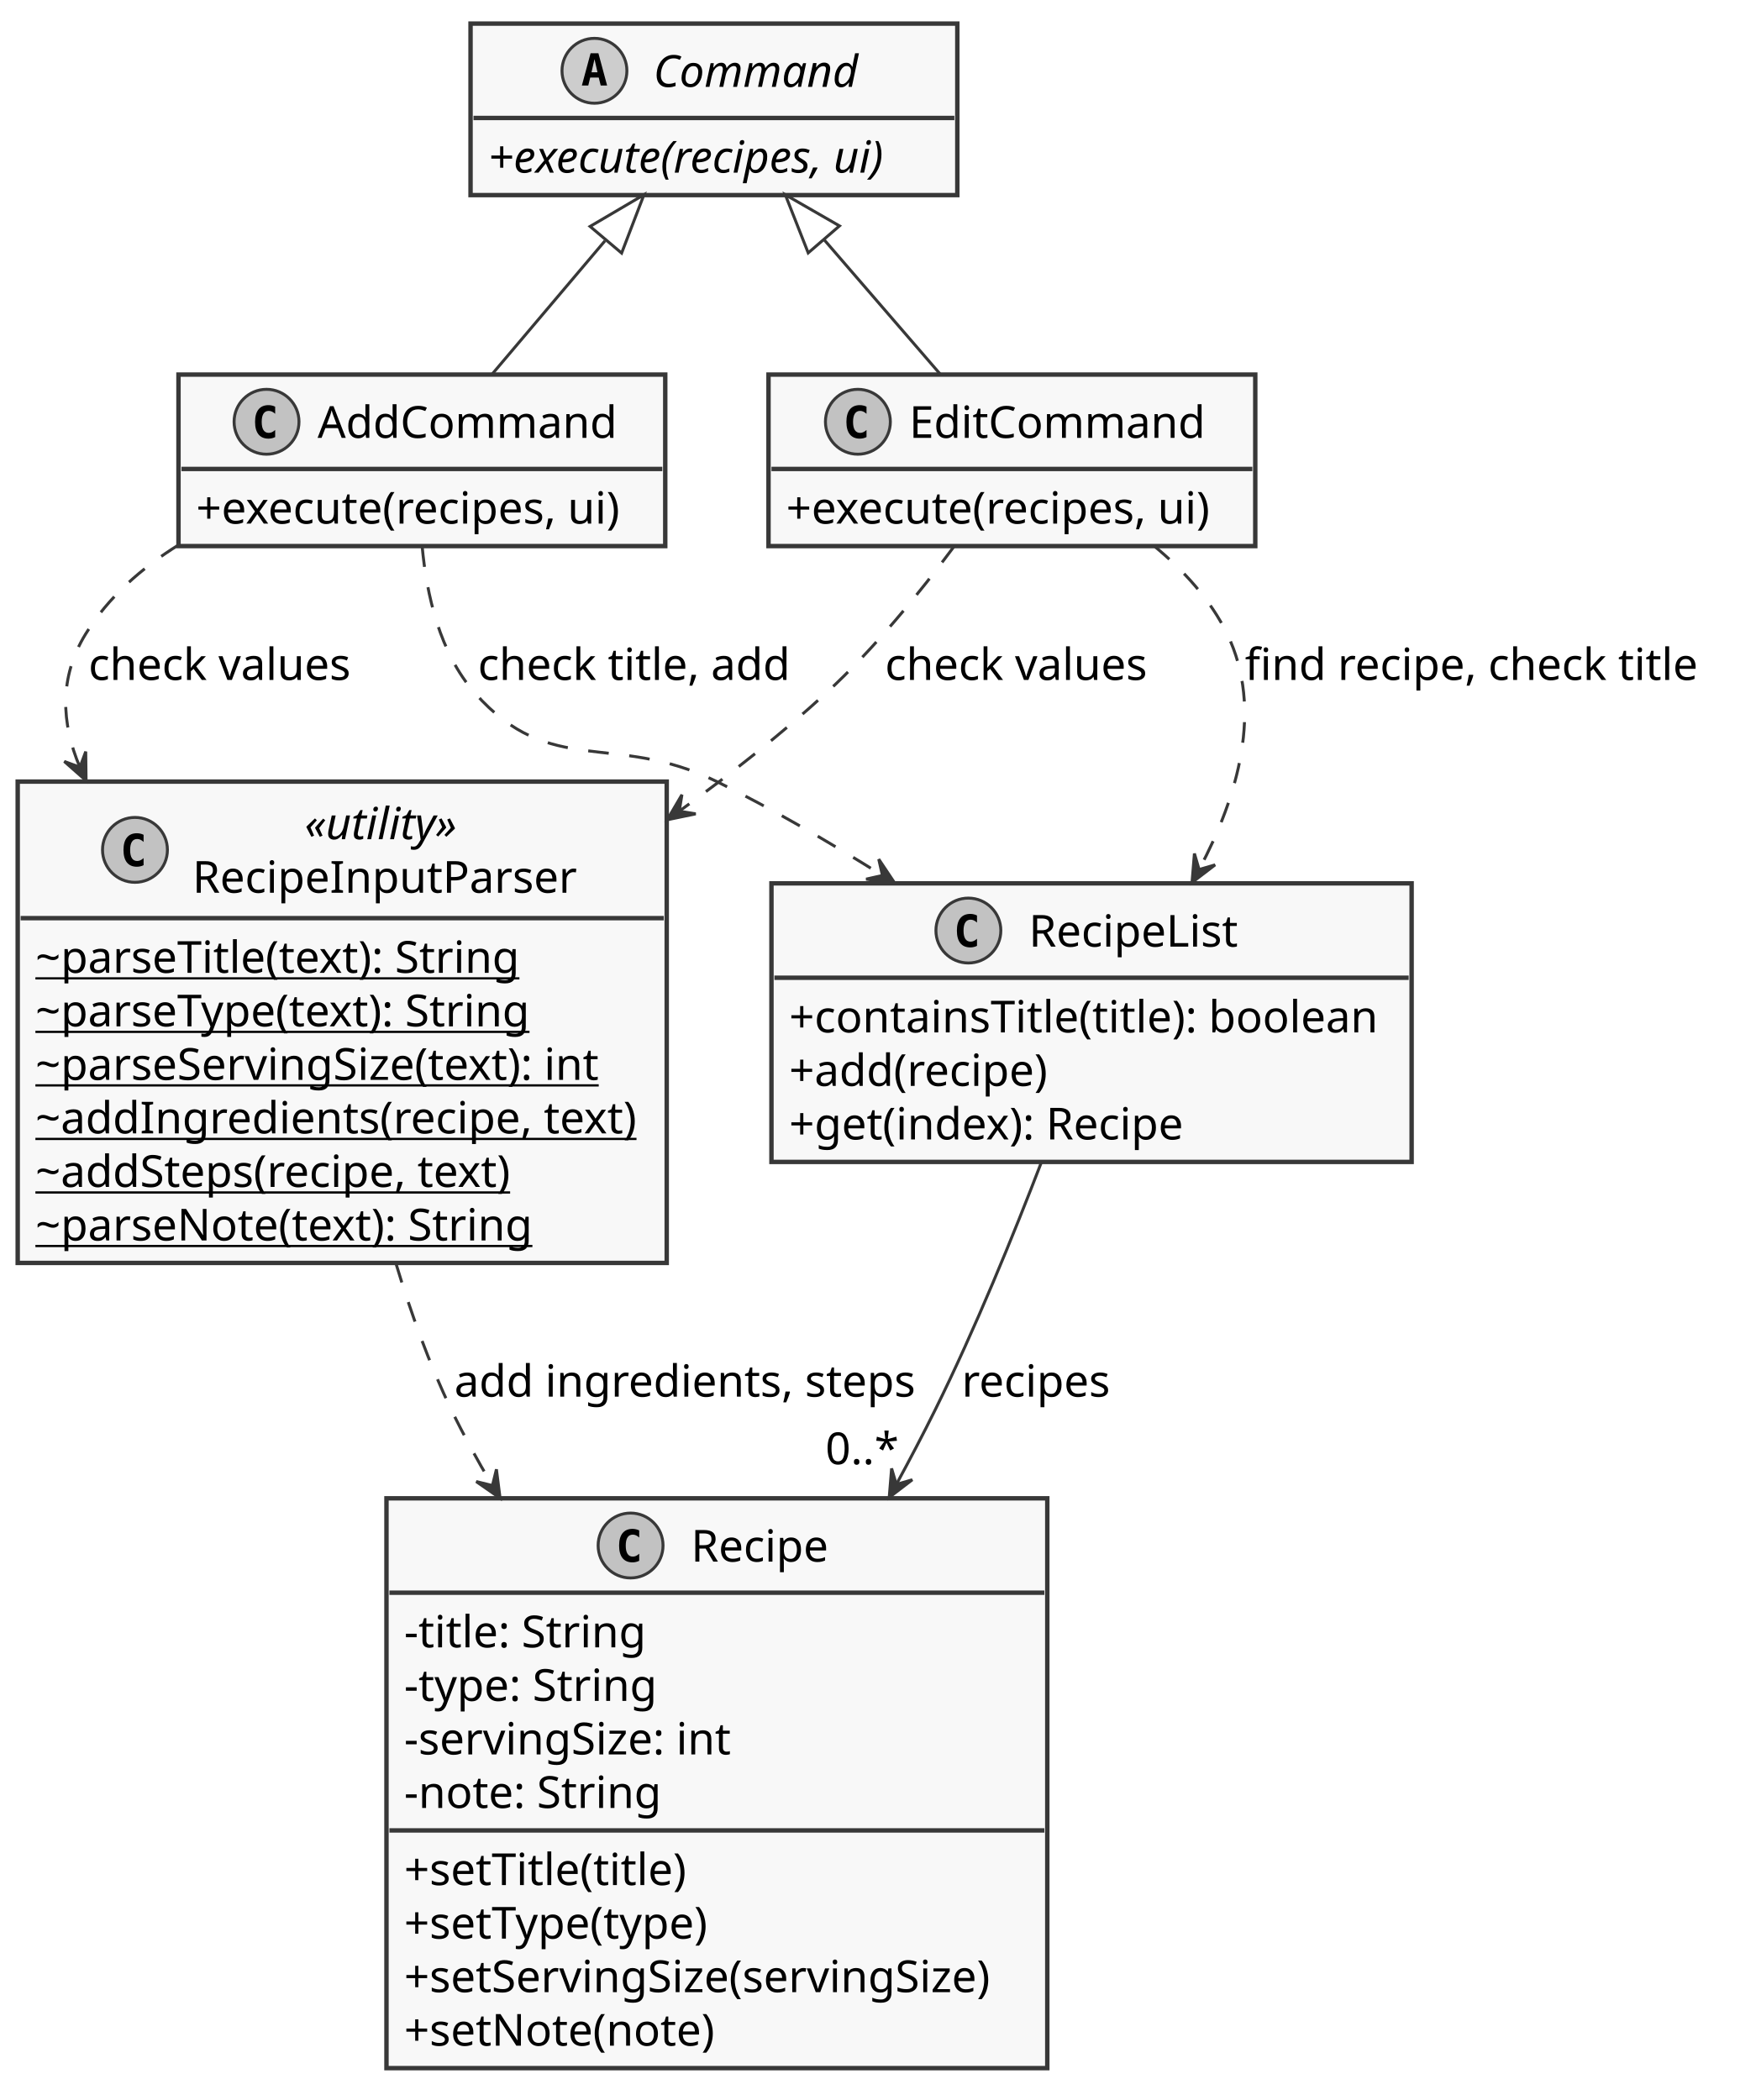
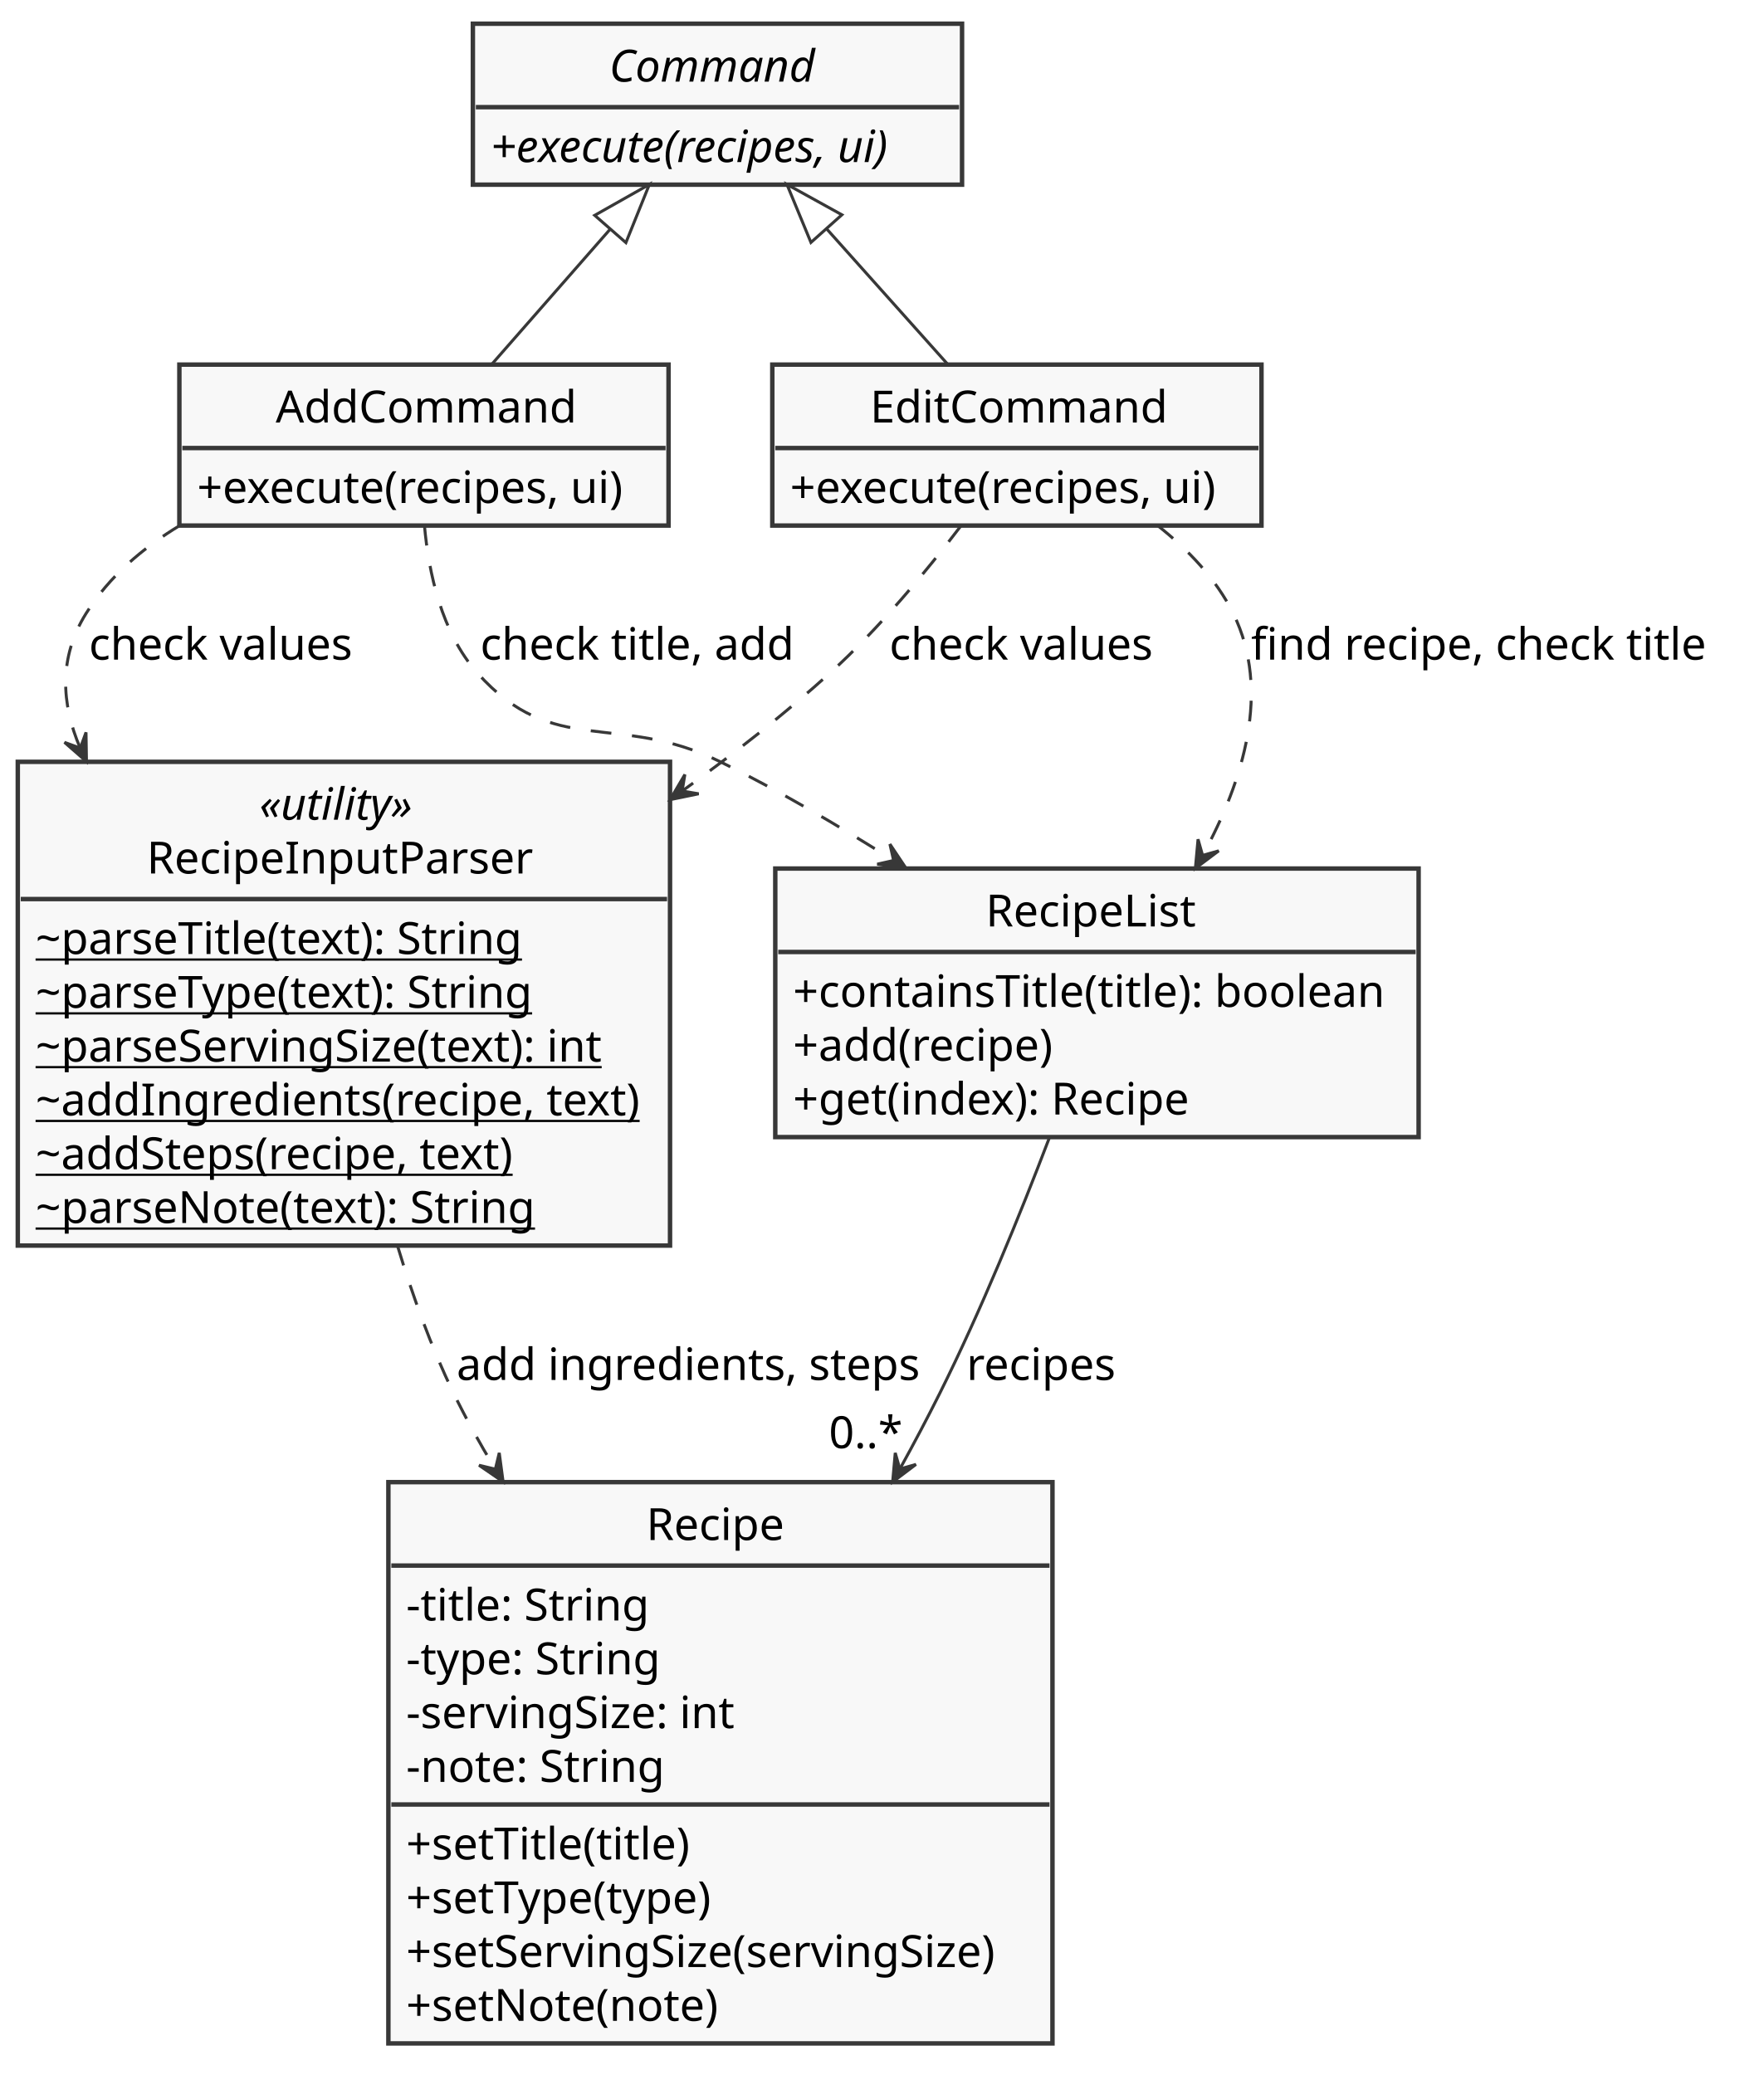
- <svg xmlns="http://www.w3.org/2000/svg" contentScriptType="application/ecmascript" contentStyleType="text/css" height="712px" preserveAspectRatio="none" style="width:595px;height:712px;" version="1.1" viewBox="0 0 595 712" width="595px" zoomAndPan="magnify">
+ <svg xmlns="http://www.w3.org/2000/svg" contentScriptType="application/ecmascript" contentStyleType="text/css" height="700px" preserveAspectRatio="none" style="width:595px;height:700px;" version="1.1" viewBox="0 0 595 700" width="595px" zoomAndPan="magnify">
  <defs />
  <g>
-     <rect fill="#F8F8F8" height="58.149" id="Command" style="stroke: #383838; stroke-width: 1.5;" width="165" x="159.5" y="8" />
-     <ellipse cx="201.5" cy="24" fill="#CDCDCD" rx="11" ry="11" style="stroke: #383838; stroke-width: 1.0;" />
-     <path d="M201.516,20.047 L200.5,24.516 L202.531,24.516 L201.516,20.047 Z M200.188,18.062 L202.844,18.062 L205.797,29 L203.625,29 L202.953,26.297 L200.062,26.297 L199.406,29 L197.234,29 L200.188,18.062 Z " />
-     <text fill="#000000" font-family="sans-serif" font-size="15" font-style="italic" lengthAdjust="spacingAndGlyphs" textLength="73" x="221.5" y="29.456">Command</text>
-     <line style="stroke: #383838; stroke-width: 1.5;" x1="160.5" x2="323.5" y1="40" y2="40" />
-     <text fill="#000000" font-family="sans-serif" font-size="15" font-style="italic" lengthAdjust="spacingAndGlyphs" textLength="153" x="165.5" y="58.531">+execute(recipes, ui)</text>
-     <rect fill="#F8F8F8" height="58.149" id="AddCommand" style="stroke: #383838; stroke-width: 1.5;" width="165" x="60.5" y="127" />
-     <ellipse cx="90.35" cy="143" fill="#C2C2C2" rx="11" ry="11" style="stroke: #383838; stroke-width: 1.0;" />
-     <path d="M93.272,148.188 Q92.756,148.453 92.194,148.578 Q91.631,148.719 91.006,148.719 Q88.787,148.719 87.616,147.266 Q86.459,145.797 86.459,143.047 Q86.459,140.281 87.616,138.828 Q88.787,137.359 91.006,137.359 Q91.631,137.359 92.194,137.5 Q92.772,137.625 93.272,137.891 L93.272,140.297 Q92.709,139.781 92.178,139.547 Q91.662,139.312 91.1,139.312 Q89.928,139.312 89.319,140.25 Q88.709,141.188 88.709,143.047 Q88.709,144.891 89.319,145.828 Q89.928,146.766 91.1,146.766 Q91.662,146.766 92.178,146.531 Q92.709,146.297 93.272,145.781 L93.272,148.188 Z " />
-     <text fill="#000000" font-family="sans-serif" font-size="15" lengthAdjust="spacingAndGlyphs" textLength="100" x="107.65" y="148.457">AddCommand</text>
-     <line style="stroke: #383838; stroke-width: 1.5;" x1="61.5" x2="224.5" y1="159" y2="159" />
-     <text fill="#000000" font-family="sans-serif" font-size="15" lengthAdjust="spacingAndGlyphs" textLength="153" x="66.5" y="177.531">+execute(recipes, ui)</text>
-     <rect fill="#F8F8F8" height="58.149" id="EditCommand" style="stroke: #383838; stroke-width: 1.5;" width="165" x="260.5" y="127" />
-     <ellipse cx="290.8" cy="143" fill="#C2C2C2" rx="11" ry="11" style="stroke: #383838; stroke-width: 1.0;" />
-     <path d="M293.722,148.188 Q293.206,148.453 292.644,148.578 Q292.081,148.719 291.456,148.719 Q289.238,148.719 288.066,147.266 Q286.909,145.797 286.909,143.047 Q286.909,140.281 288.066,138.828 Q289.238,137.359 291.456,137.359 Q292.081,137.359 292.644,137.5 Q293.222,137.625 293.722,137.891 L293.722,140.297 Q293.159,139.781 292.628,139.547 Q292.113,139.312 291.55,139.312 Q290.378,139.312 289.769,140.25 Q289.159,141.188 289.159,143.047 Q289.159,144.891 289.769,145.828 Q290.378,146.766 291.55,146.766 Q292.113,146.766 292.628,146.531 Q293.159,146.297 293.722,145.781 L293.722,148.188 Z " />
-     <text fill="#000000" font-family="sans-serif" font-size="15" lengthAdjust="spacingAndGlyphs" textLength="99" x="308.2" y="148.457">EditCommand</text>
-     <line style="stroke: #383838; stroke-width: 1.5;" x1="261.5" x2="424.5" y1="159" y2="159" />
-     <text fill="#000000" font-family="sans-serif" font-size="15" lengthAdjust="spacingAndGlyphs" textLength="153" x="266.5" y="177.531">+execute(recipes, ui)</text>
-     <rect fill="#F8F8F8" height="163.195" id="RecipeInputParser" style="stroke: #383838; stroke-width: 1.5;" width="220" x="6" y="265" />
-     <ellipse cx="45.75" cy="288.149" fill="#C2C2C2" rx="11" ry="11" style="stroke: #383838; stroke-width: 1.0;" />
-     <path d="M48.672,293.337 Q48.156,293.603 47.594,293.728 Q47.031,293.868 46.406,293.868 Q44.188,293.868 43.016,292.415 Q41.859,290.946 41.859,288.196 Q41.859,285.431 43.016,283.978 Q44.188,282.509 46.406,282.509 Q47.031,282.509 47.594,282.649 Q48.172,282.774 48.672,283.04 L48.672,285.446 Q48.109,284.931 47.578,284.696 Q47.062,284.462 46.5,284.462 Q45.328,284.462 44.719,285.399 Q44.109,286.337 44.109,288.196 Q44.109,290.04 44.719,290.978 Q45.328,291.915 46.5,291.915 Q47.062,291.915 47.578,291.681 Q48.109,291.446 48.672,290.931 L48.672,293.337 Z " />
-     <text fill="#000000" font-family="sans-serif" font-size="15" font-style="italic" lengthAdjust="spacingAndGlyphs" textLength="57" x="103.25" y="284.531">«utility»</text>
-     <text fill="#000000" font-family="sans-serif" font-size="15" lengthAdjust="spacingAndGlyphs" textLength="133" x="65.25" y="302.681">RecipeInputParser</text>
-     <line style="stroke: #383838; stroke-width: 1.5;" x1="7" x2="225" y1="311.299" y2="311.299" />
-     <text fill="#000000" font-family="sans-serif" font-size="15" lengthAdjust="spacingAndGlyphs" text-decoration="underline" textLength="170" x="12" y="329.83">~parseTitle(text): String</text>
-     <text fill="#000000" font-family="sans-serif" font-size="15" lengthAdjust="spacingAndGlyphs" text-decoration="underline" textLength="174" x="12" y="347.979">~parseType(text): String</text>
-     <text fill="#000000" font-family="sans-serif" font-size="15" lengthAdjust="spacingAndGlyphs" text-decoration="underline" textLength="199" x="12" y="366.129">~parseServingSize(text): int</text>
-     <text fill="#000000" font-family="sans-serif" font-size="15" lengthAdjust="spacingAndGlyphs" text-decoration="underline" textLength="208" x="12" y="384.278">~addIngredients(recipe, text)</text>
-     <text fill="#000000" font-family="sans-serif" font-size="15" lengthAdjust="spacingAndGlyphs" text-decoration="underline" textLength="168" x="12" y="402.428">~addSteps(recipe, text)</text>
-     <text fill="#000000" font-family="sans-serif" font-size="15" lengthAdjust="spacingAndGlyphs" text-decoration="underline" textLength="172" x="12" y="420.577">~parseNote(text): String</text>
-     <rect fill="#F8F8F8" height="94.448" id="RecipeList" style="stroke: #383838; stroke-width: 1.5;" width="217" x="261.5" y="299.5" />
-     <ellipse cx="328.25" cy="315.5" fill="#C2C2C2" rx="11" ry="11" style="stroke: #383838; stroke-width: 1.0;" />
-     <path d="M331.172,320.688 Q330.656,320.953 330.094,321.078 Q329.531,321.219 328.906,321.219 Q326.688,321.219 325.516,319.766 Q324.359,318.297 324.359,315.547 Q324.359,312.781 325.516,311.328 Q326.688,309.859 328.906,309.859 Q329.531,309.859 330.094,310 Q330.672,310.125 331.172,310.391 L331.172,312.797 Q330.609,312.281 330.078,312.047 Q329.562,311.812 329,311.812 Q327.828,311.812 327.219,312.75 Q326.609,313.688 326.609,315.547 Q326.609,317.391 327.219,318.328 Q327.828,319.266 329,319.266 Q329.562,319.266 330.078,319.031 Q330.609,318.797 331.172,318.281 L331.172,320.688 Z " />
-     <text fill="#000000" font-family="sans-serif" font-size="15" lengthAdjust="spacingAndGlyphs" textLength="75" x="348.75" y="320.957">RecipeList</text>
-     <line style="stroke: #383838; stroke-width: 1.5;" x1="262.5" x2="477.5" y1="331.5" y2="331.5" />
-     <text fill="#000000" font-family="sans-serif" font-size="15" lengthAdjust="spacingAndGlyphs" textLength="205" x="267.5" y="350.031">+containsTitle(title): boolean</text>
-     <text fill="#000000" font-family="sans-serif" font-size="15" lengthAdjust="spacingAndGlyphs" textLength="92" x="267.5" y="368.181">+add(recipe)</text>
-     <text fill="#000000" font-family="sans-serif" font-size="15" lengthAdjust="spacingAndGlyphs" textLength="140" x="267.5" y="386.33">+get(index): Recipe</text>
-     <rect fill="#F8F8F8" height="193.195" id="Recipe" style="stroke: #383838; stroke-width: 1.5;" width="224" x="131" y="508" />
-     <ellipse cx="213.75" cy="524" fill="#C2C2C2" rx="11" ry="11" style="stroke: #383838; stroke-width: 1.0;" />
-     <path d="M216.672,529.188 Q216.156,529.453 215.594,529.578 Q215.031,529.719 214.406,529.719 Q212.188,529.719 211.016,528.266 Q209.859,526.797 209.859,524.047 Q209.859,521.281 211.016,519.828 Q212.188,518.359 214.406,518.359 Q215.031,518.359 215.594,518.5 Q216.172,518.625 216.672,518.891 L216.672,521.297 Q216.109,520.781 215.578,520.547 Q215.062,520.312 214.5,520.312 Q213.328,520.312 212.719,521.25 Q212.109,522.188 212.109,524.047 Q212.109,525.891 212.719,526.828 Q213.328,527.766 214.5,527.766 Q215.062,527.766 215.578,527.531 Q216.109,527.297 216.672,526.781 L216.672,529.188 Z " />
-     <text fill="#000000" font-family="sans-serif" font-size="15" lengthAdjust="spacingAndGlyphs" textLength="50" x="234.25" y="529.457">Recipe</text>
-     <line style="stroke: #383838; stroke-width: 1.5;" x1="132" x2="354" y1="540" y2="540" />
-     <text fill="#000000" font-family="sans-serif" font-size="15" lengthAdjust="spacingAndGlyphs" textLength="85" x="137" y="558.531">-title: String</text>
-     <text fill="#000000" font-family="sans-serif" font-size="15" lengthAdjust="spacingAndGlyphs" textLength="89" x="137" y="576.681">-type: String</text>
-     <text fill="#000000" font-family="sans-serif" font-size="15" lengthAdjust="spacingAndGlyphs" textLength="117" x="137" y="594.83">-servingSize: int</text>
-     <text fill="#000000" font-family="sans-serif" font-size="15" lengthAdjust="spacingAndGlyphs" textLength="90" x="137" y="612.98">-note: String</text>
-     <line style="stroke: #383838; stroke-width: 1.5;" x1="132" x2="354" y1="620.598" y2="620.598" />
-     <text fill="#000000" font-family="sans-serif" font-size="15" lengthAdjust="spacingAndGlyphs" textLength="101" x="137" y="639.129">+setTitle(title)</text>
-     <text fill="#000000" font-family="sans-serif" font-size="15" lengthAdjust="spacingAndGlyphs" textLength="109" x="137" y="657.278">+setType(type)</text>
-     <text fill="#000000" font-family="sans-serif" font-size="15" lengthAdjust="spacingAndGlyphs" textLength="212" x="137" y="675.428">+setServingSize(servingSize)</text>
-     <text fill="#000000" font-family="sans-serif" font-size="15" lengthAdjust="spacingAndGlyphs" textLength="108" x="137" y="693.577">+setNote(note)</text>
-     <path d="M205.07,81.65 C192.29,96.75 178.31,113.27 166.86,126.8 " fill="none" id="Command-AddCommand" style="stroke: #383838; stroke-width: 1.0;" />
-     <polygon fill="none" points="200.02,76.77,218.29,66.02,210.71,85.81,200.02,76.77" style="stroke: #383838; stroke-width: 1.0;" />
-     <path d="M279.26,81.17 C292.41,96.4 306.85,113.12 318.66,126.8 " fill="none" id="Command-EditCommand" style="stroke: #383838; stroke-width: 1.0;" />
-     <polygon fill="none" points="273.96,85.74,266.19,66.02,284.56,76.59,273.96,85.74" style="stroke: #383838; stroke-width: 1.0;" />
-     <path d="M60.49,184.78 C47.95,192.6 36.66,202.51 29,215 C19.97,229.73 20.76,245.17 27.05,260.06 " fill="none" id="AddCommand-RecipeInputParser" style="stroke: #383838; stroke-width: 1.0; stroke-dasharray: 7.0,7.0;" />
-     <polygon fill="#383838" points="29.18,264.67,29.06,254.822,27.094,260.126,21.79,258.16,29.18,264.67" style="stroke: #383838; stroke-width: 1.0;" />
-     <text fill="#000000" font-family="sans-serif" font-size="15" lengthAdjust="spacingAndGlyphs" textLength="94" x="30" y="230.531">check values</text>
-     <path d="M323.54,185.08 C311.93,200.75 296.29,220.06 280,235 C264.84,248.9 247.79,262.35 230.57,274.8 " fill="none" id="EditCommand-RecipeInputParser" style="stroke: #383838; stroke-width: 1.0; stroke-dasharray: 7.0,7.0;" />
-     <polygon fill="#383838" points="226.18,277.94,235.823,275.938,230.241,275.023,231.156,269.441,226.18,277.94" style="stroke: #383838; stroke-width: 1.0;" />
-     <text fill="#000000" font-family="sans-serif" font-size="15" lengthAdjust="spacingAndGlyphs" textLength="94" x="300" y="230.531">check values</text>
-     <path d="M143.1,185.24 C144.59,201.56 149.04,221.46 161,235 C186.69,264.09 208.19,247.85 243,265 C261.67,274.2 281.04,285.48 298.85,296.65 " fill="none" id="AddCommand-RecipeList" style="stroke: #383838; stroke-width: 1.0; stroke-dasharray: 7.0,7.0;" />
-     <polygon fill="#383838" points="303.34,299.49,297.868,291.301,299.113,296.82,293.595,298.065,303.34,299.49" style="stroke: #383838; stroke-width: 1.0;" />
-     <text fill="#000000" font-family="sans-serif" font-size="15" lengthAdjust="spacingAndGlyphs" textLength="109" x="162" y="230.531">check title, add</text>
-     <path d="M391.09,185.01 C401.13,193.3 410.37,203.34 416,215 C428.29,240.46 419.56,270.09 406.54,294.67 " fill="none" id="EditCommand-RecipeList" style="stroke: #383838; stroke-width: 1.0; stroke-dasharray: 7.0,7.0;" />
-     <polygon fill="#383838" points="404.06,299.2,411.889,293.225,406.46,294.814,404.872,289.385,404.06,299.2" style="stroke: #383838; stroke-width: 1.0;" />
-     <text fill="#000000" font-family="sans-serif" font-size="15" lengthAdjust="spacingAndGlyphs" textLength="161" x="422" y="230.531">find recipe, check title</text>
-     <path d="M134.14,428.13 C139.23,445.01 145.48,462.41 153,478 C157.08,486.46 161.72,494.95 166.7,503.31 " fill="none" id="RecipeInputParser-Recipe" style="stroke: #383838; stroke-width: 1.0; stroke-dasharray: 7.0,7.0;" />
-     <polygon fill="#383838" points="169.51,507.94,168.271,498.169,166.921,503.663,161.427,502.312,169.51,507.94" style="stroke: #383838; stroke-width: 1.0;" />
-     <text fill="#000000" font-family="sans-serif" font-size="15" lengthAdjust="spacingAndGlyphs" textLength="158" x="154" y="473.531">add ingredients, steps</text>
-     <path d="M353.21,393.52 C343.5,418.84 330.55,450.6 317,478 C312.93,486.23 308.53,494.64 303.97,503.03 " fill="none" id="RecipeList-Recipe" style="stroke: #383838; stroke-width: 1.0;" />
-     <polygon fill="#383838" points="301.42,507.68,309.249,501.705,303.82,503.294,302.231,497.865,301.42,507.68" style="stroke: #383838; stroke-width: 1.0;" />
-     <text fill="#000000" font-family="sans-serif" font-size="15" lengthAdjust="spacingAndGlyphs" textLength="54" x="326" y="473.531">recipes</text>
-     <text fill="#000000" font-family="sans-serif" font-size="15" lengthAdjust="spacingAndGlyphs" textLength="25" x="279.792" y="496.438">0..*</text>
+     <rect fill="#F8F8F8" height="54.299" id="Command" style="stroke: #383838; stroke-width: 1.5;" width="165" x="159.5" y="8" />
+     <text fill="#000000" font-family="sans-serif" font-size="15" font-style="italic" lengthAdjust="spacingAndGlyphs" textLength="73" x="205.5" y="27.531">Command</text>
+     <line style="stroke: #383838; stroke-width: 1.5;" x1="160.5" x2="323.5" y1="36.149" y2="36.149" />
+     <text fill="#000000" font-family="sans-serif" font-size="15" font-style="italic" lengthAdjust="spacingAndGlyphs" textLength="153" x="165.5" y="54.681">+execute(recipes, ui)</text>
+     <rect fill="#F8F8F8" height="54.299" id="AddCommand" style="stroke: #383838; stroke-width: 1.5;" width="165" x="60.5" y="123" />
+     <text fill="#000000" font-family="sans-serif" font-size="15" lengthAdjust="spacingAndGlyphs" textLength="100" x="93" y="142.531">AddCommand</text>
+     <line style="stroke: #383838; stroke-width: 1.5;" x1="61.5" x2="224.5" y1="151.149" y2="151.149" />
+     <text fill="#000000" font-family="sans-serif" font-size="15" lengthAdjust="spacingAndGlyphs" textLength="153" x="66.5" y="169.681">+execute(recipes, ui)</text>
+     <rect fill="#F8F8F8" height="54.299" id="EditCommand" style="stroke: #383838; stroke-width: 1.5;" width="165" x="260.5" y="123" />
+     <text fill="#000000" font-family="sans-serif" font-size="15" lengthAdjust="spacingAndGlyphs" textLength="99" x="293.5" y="142.531">EditCommand</text>
+     <line style="stroke: #383838; stroke-width: 1.5;" x1="261.5" x2="424.5" y1="151.149" y2="151.149" />
+     <text fill="#000000" font-family="sans-serif" font-size="15" lengthAdjust="spacingAndGlyphs" textLength="153" x="266.5" y="169.681">+execute(recipes, ui)</text>
+     <rect fill="#F8F8F8" height="163.195" id="RecipeInputParser" style="stroke: #383838; stroke-width: 1.5;" width="220" x="6" y="257" />
+     <text fill="#000000" font-family="sans-serif" font-size="15" font-style="italic" lengthAdjust="spacingAndGlyphs" textLength="57" x="87.5" y="276.531">«utility»</text>
+     <text fill="#000000" font-family="sans-serif" font-size="15" lengthAdjust="spacingAndGlyphs" textLength="133" x="49.5" y="294.681">RecipeInputParser</text>
+     <line style="stroke: #383838; stroke-width: 1.5;" x1="7" x2="225" y1="303.299" y2="303.299" />
+     <text fill="#000000" font-family="sans-serif" font-size="15" lengthAdjust="spacingAndGlyphs" text-decoration="underline" textLength="170" x="12" y="321.83">~parseTitle(text): String</text>
+     <text fill="#000000" font-family="sans-serif" font-size="15" lengthAdjust="spacingAndGlyphs" text-decoration="underline" textLength="174" x="12" y="339.979">~parseType(text): String</text>
+     <text fill="#000000" font-family="sans-serif" font-size="15" lengthAdjust="spacingAndGlyphs" text-decoration="underline" textLength="199" x="12" y="358.129">~parseServingSize(text): int</text>
+     <text fill="#000000" font-family="sans-serif" font-size="15" lengthAdjust="spacingAndGlyphs" text-decoration="underline" textLength="208" x="12" y="376.278">~addIngredients(recipe, text)</text>
+     <text fill="#000000" font-family="sans-serif" font-size="15" lengthAdjust="spacingAndGlyphs" text-decoration="underline" textLength="168" x="12" y="394.428">~addSteps(recipe, text)</text>
+     <text fill="#000000" font-family="sans-serif" font-size="15" lengthAdjust="spacingAndGlyphs" text-decoration="underline" textLength="172" x="12" y="412.577">~parseNote(text): String</text>
+     <rect fill="#F8F8F8" height="90.598" id="RecipeList" style="stroke: #383838; stroke-width: 1.5;" width="217" x="261.5" y="293" />
+     <text fill="#000000" font-family="sans-serif" font-size="15" lengthAdjust="spacingAndGlyphs" textLength="75" x="332.5" y="312.531">RecipeList</text>
+     <line style="stroke: #383838; stroke-width: 1.5;" x1="262.5" x2="477.5" y1="321.149" y2="321.149" />
+     <text fill="#000000" font-family="sans-serif" font-size="15" lengthAdjust="spacingAndGlyphs" textLength="205" x="267.5" y="339.681">+containsTitle(title): boolean</text>
+     <text fill="#000000" font-family="sans-serif" font-size="15" lengthAdjust="spacingAndGlyphs" textLength="92" x="267.5" y="357.83">+add(recipe)</text>
+     <text fill="#000000" font-family="sans-serif" font-size="15" lengthAdjust="spacingAndGlyphs" textLength="140" x="267.5" y="375.979">+get(index): Recipe</text>
+     <rect fill="#F8F8F8" height="189.345" id="Recipe" style="stroke: #383838; stroke-width: 1.5;" width="224" x="131" y="500" />
+     <text fill="#000000" font-family="sans-serif" font-size="15" lengthAdjust="spacingAndGlyphs" textLength="50" x="218" y="519.531">Recipe</text>
+     <line style="stroke: #383838; stroke-width: 1.5;" x1="132" x2="354" y1="528.149" y2="528.149" />
+     <text fill="#000000" font-family="sans-serif" font-size="15" lengthAdjust="spacingAndGlyphs" textLength="85" x="137" y="546.681">-title: String</text>
+     <text fill="#000000" font-family="sans-serif" font-size="15" lengthAdjust="spacingAndGlyphs" textLength="89" x="137" y="564.83">-type: String</text>
+     <text fill="#000000" font-family="sans-serif" font-size="15" lengthAdjust="spacingAndGlyphs" textLength="117" x="137" y="582.98">-servingSize: int</text>
+     <text fill="#000000" font-family="sans-serif" font-size="15" lengthAdjust="spacingAndGlyphs" textLength="90" x="137" y="601.129">-note: String</text>
+     <line style="stroke: #383838; stroke-width: 1.5;" x1="132" x2="354" y1="608.747" y2="608.747" />
+     <text fill="#000000" font-family="sans-serif" font-size="15" lengthAdjust="spacingAndGlyphs" textLength="101" x="137" y="627.278">+setTitle(title)</text>
+     <text fill="#000000" font-family="sans-serif" font-size="15" lengthAdjust="spacingAndGlyphs" textLength="109" x="137" y="645.428">+setType(type)</text>
+     <text fill="#000000" font-family="sans-serif" font-size="15" lengthAdjust="spacingAndGlyphs" textLength="212" x="137" y="663.577">+setServingSize(servingSize)</text>
+     <text fill="#000000" font-family="sans-serif" font-size="15" lengthAdjust="spacingAndGlyphs" textLength="108" x="137" y="681.727">+setNote(note)</text>
+     <path d="M205.8,77.32 C192.44,92.57 177.69,109.41 165.84,122.93 " fill="none" id="Command-AddCommand" style="stroke: #383838; stroke-width: 1.0;" />
+     <polygon fill="none" points="200.59,72.64,219.04,62.21,211.12,81.86,200.59,72.64" style="stroke: #383838; stroke-width: 1.0;" />
+     <path d="M278.93,77.32 C292.56,92.57 307.61,109.41 319.7,122.93 " fill="none" id="Command-EditCommand" style="stroke: #383838; stroke-width: 1.0;" />
+     <polygon fill="none" points="273.53,81.79,265.43,62.21,283.97,72.46,273.53,81.79" style="stroke: #383838; stroke-width: 1.0;" />
+     <path d="M60.83,177.17 C48.17,184.79 36.75,194.55 29,207 C19.8,221.77 20.61,237.29 27.01,252.27 " fill="none" id="AddCommand-RecipeInputParser" style="stroke: #383838; stroke-width: 1.0; stroke-dasharray: 7.0,7.0;" />
+     <polygon fill="#383838" points="29.17,256.91,29.013,247.062,27.067,252.374,21.755,250.428,29.17,256.91" style="stroke: #383838; stroke-width: 1.0;" />
+     <text fill="#000000" font-family="sans-serif" font-size="15" lengthAdjust="spacingAndGlyphs" textLength="94" x="30" y="222.531">check values</text>
+     <path d="M324.24,177.24 C312.5,192.68 296.52,212.05 280,227 C264.75,240.81 247.65,254.21 230.41,266.63 " fill="none" id="EditCommand-RecipeInputParser" style="stroke: #383838; stroke-width: 1.0; stroke-dasharray: 7.0,7.0;" />
+     <polygon fill="#383838" points="226.02,269.77,235.667,267.784,230.086,266.86,231.01,261.279,226.02,269.77" style="stroke: #383838; stroke-width: 1.0;" />
+     <text fill="#000000" font-family="sans-serif" font-size="15" lengthAdjust="spacingAndGlyphs" textLength="94" x="300" y="222.531">check values</text>
+     <path d="M143.15,177.07 C144.57,193.23 148.93,213.42 161,227 C186.77,256.01 208.19,239.85 243,257 C262.43,266.57 282.6,278.4 301,290.01 " fill="none" id="AddCommand-RecipeList" style="stroke: #383838; stroke-width: 1.0; stroke-dasharray: 7.0,7.0;" />
+     <polygon fill="#383838" points="305.64,292.95,300.168,284.761,301.413,290.279,295.895,291.525,305.64,292.95" style="stroke: #383838; stroke-width: 1.0;" />
+     <text fill="#000000" font-family="sans-serif" font-size="15" lengthAdjust="spacingAndGlyphs" textLength="109" x="162" y="222.531">check title, add</text>
+     <path d="M390.3,177.16 C400.63,185.29 410.21,195.25 416,207 C428.8,232.96 419.36,263.4 405.78,288.34 " fill="none" id="EditCommand-RecipeList" style="stroke: #383838; stroke-width: 1.0; stroke-dasharray: 7.0,7.0;" />
+     <polygon fill="#383838" points="403.2,292.93,411.082,287.025,405.639,288.565,404.099,283.122,403.2,292.93" style="stroke: #383838; stroke-width: 1.0;" />
+     <text fill="#000000" font-family="sans-serif" font-size="15" lengthAdjust="spacingAndGlyphs" textLength="161" x="422" y="222.531">find recipe, check title</text>
+     <path d="M134.05,420.18 C139.15,437.05 145.42,454.44 153,470 C157.11,478.45 161.82,486.93 166.86,495.27 " fill="none" id="RecipeInputParser-Recipe" style="stroke: #383838; stroke-width: 1.0; stroke-dasharray: 7.0,7.0;" />
+     <polygon fill="#383838" points="169.7,499.88,168.399,490.118,167.083,495.619,161.582,494.304,169.7,499.88" style="stroke: #383838; stroke-width: 1.0;" />
+     <text fill="#000000" font-family="sans-serif" font-size="15" lengthAdjust="spacingAndGlyphs" textLength="158" x="154" y="465.531">add ingredients, steps</text>
+     <path d="M353.87,384.04 C344.12,409.62 330.92,442.1 317,470 C312.86,478.3 308.36,486.8 303.7,495.25 " fill="none" id="RecipeList-Recipe" style="stroke: #383838; stroke-width: 1.0;" />
+     <polygon fill="#383838" points="301.09,499.94,308.957,494.015,303.518,495.569,301.964,490.13,301.09,499.94" style="stroke: #383838; stroke-width: 1.0;" />
+     <text fill="#000000" font-family="sans-serif" font-size="15" lengthAdjust="spacingAndGlyphs" textLength="54" x="326" y="465.531">recipes</text>
+     <text fill="#000000" font-family="sans-serif" font-size="15" lengthAdjust="spacingAndGlyphs" textLength="25" x="279.58" y="488.535">0..*</text>
  </g>
</svg>
